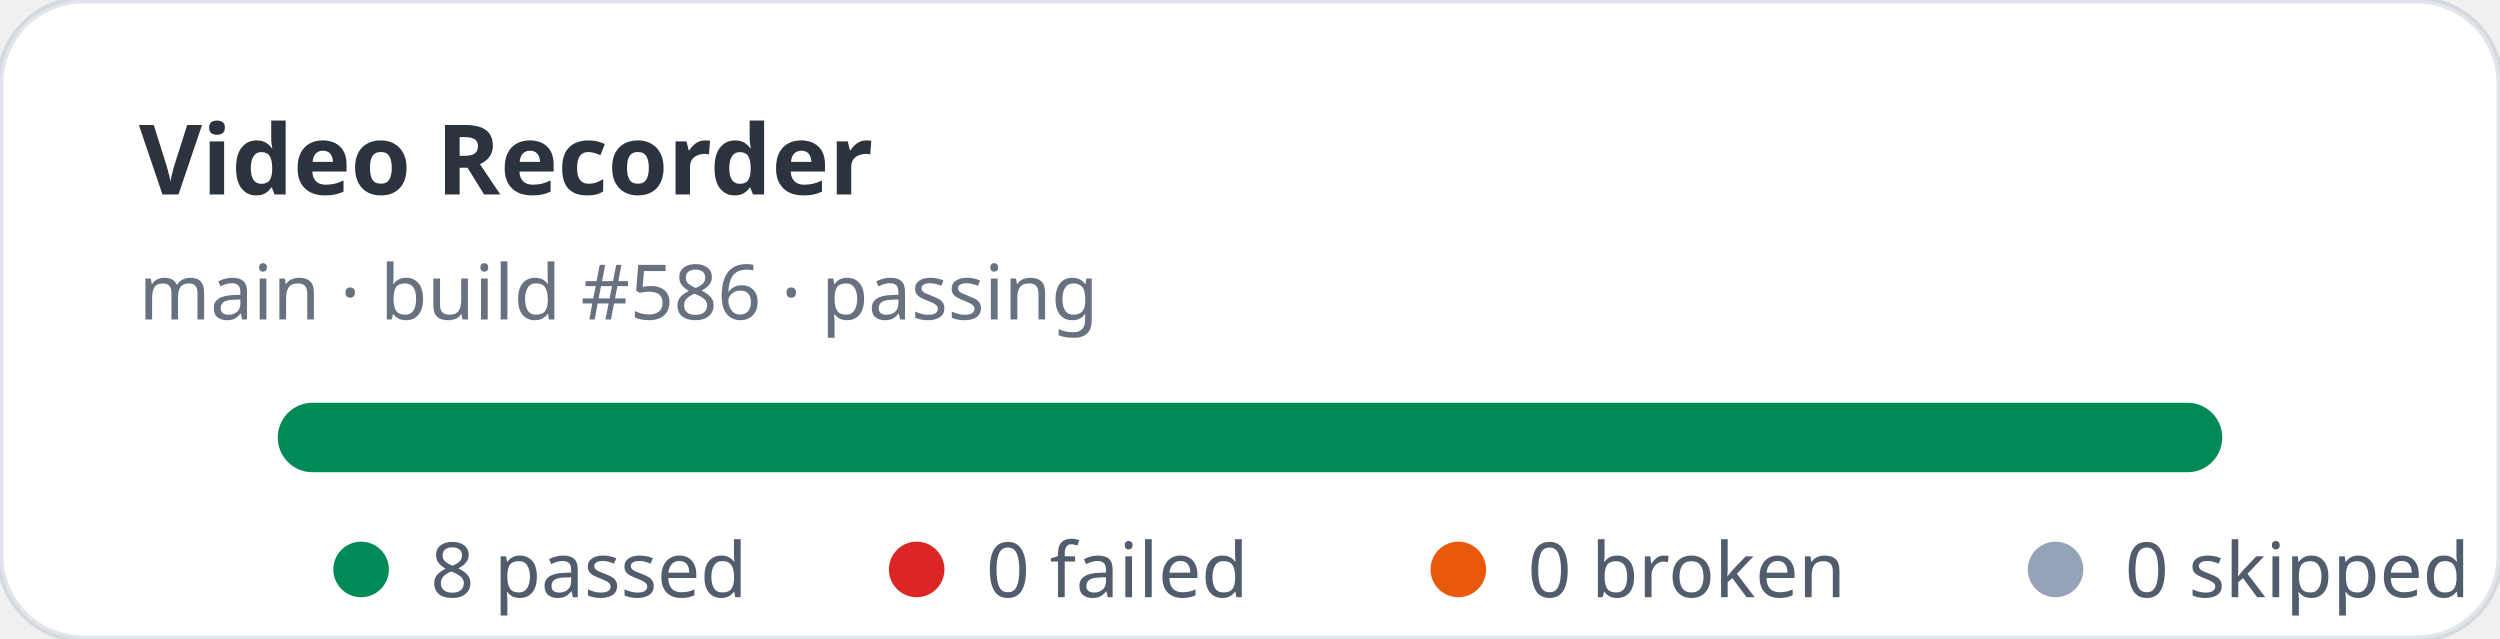
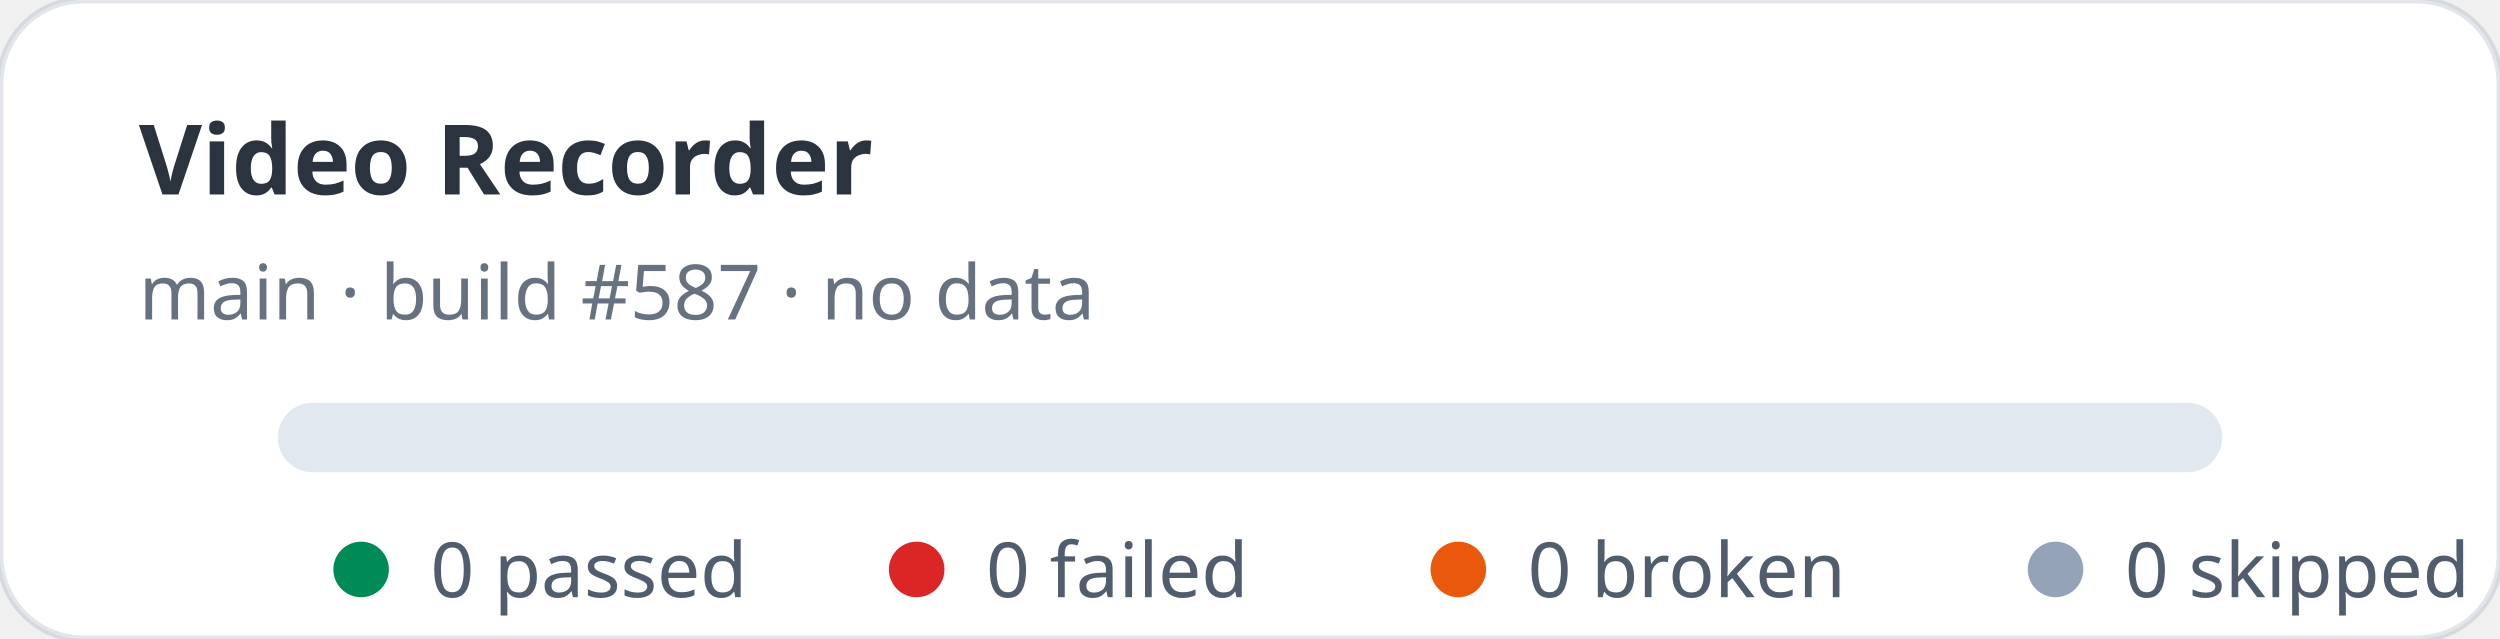
- <svg xmlns="http://www.w3.org/2000/svg" width="360" height="92" viewBox="0 0 360 92" role="img" aria-label="Video Recorder stats: 8 passed, 0 failed">
+ <svg xmlns="http://www.w3.org/2000/svg" width="360" height="92" viewBox="0 0 360 92" role="img" aria-label="Video Recorder stats: 0 passed, 0 failed">
  <rect width="360" height="92" rx="12" fill="#ffffff" stroke="rgba(11,48,86,0.12)" />
  <text x="20" y="28" fill="rgba(1,10,24,0.83)" font-family="ui-sans-serif,system-ui,sans-serif" font-size="14" font-weight="700">Video Recorder</text>
-   <text x="20" y="46" fill="rgba(2,19,44,0.6)" font-family="ui-sans-serif,system-ui,sans-serif" font-size="11">main · build #586 · passing</text>
+   <text x="20" y="46" fill="rgba(2,19,44,0.6)" font-family="ui-sans-serif,system-ui,sans-serif" font-size="11">main · build #587 · no data</text>
  <rect x="40" y="58" width="280" height="10" rx="5" fill="#e2e8f0" />
-   <rect x="40" y="58" width="280" height="10" rx="5" fill="#008a56" />
  <g font-family="ui-sans-serif,system-ui,sans-serif" font-size="11" fill="rgba(1,18,40,0.68)">
    <circle cx="52" cy="82" r="4" fill="#008a56" />
-     <text x="62" y="86">8 passed</text>
+     <text x="62" y="86">0 passed</text>
    <circle cx="132" cy="82" r="4" fill="#dc2626" />
    <text x="142" y="86">0 failed</text>
    <circle cx="210" cy="82" r="4" fill="#ea580c" />
    <text x="220" y="86">0 broken</text>
    <circle cx="296" cy="82" r="4" fill="#94a3b8" />
    <text x="306" y="86">0 skipped</text>
  </g>
</svg>
